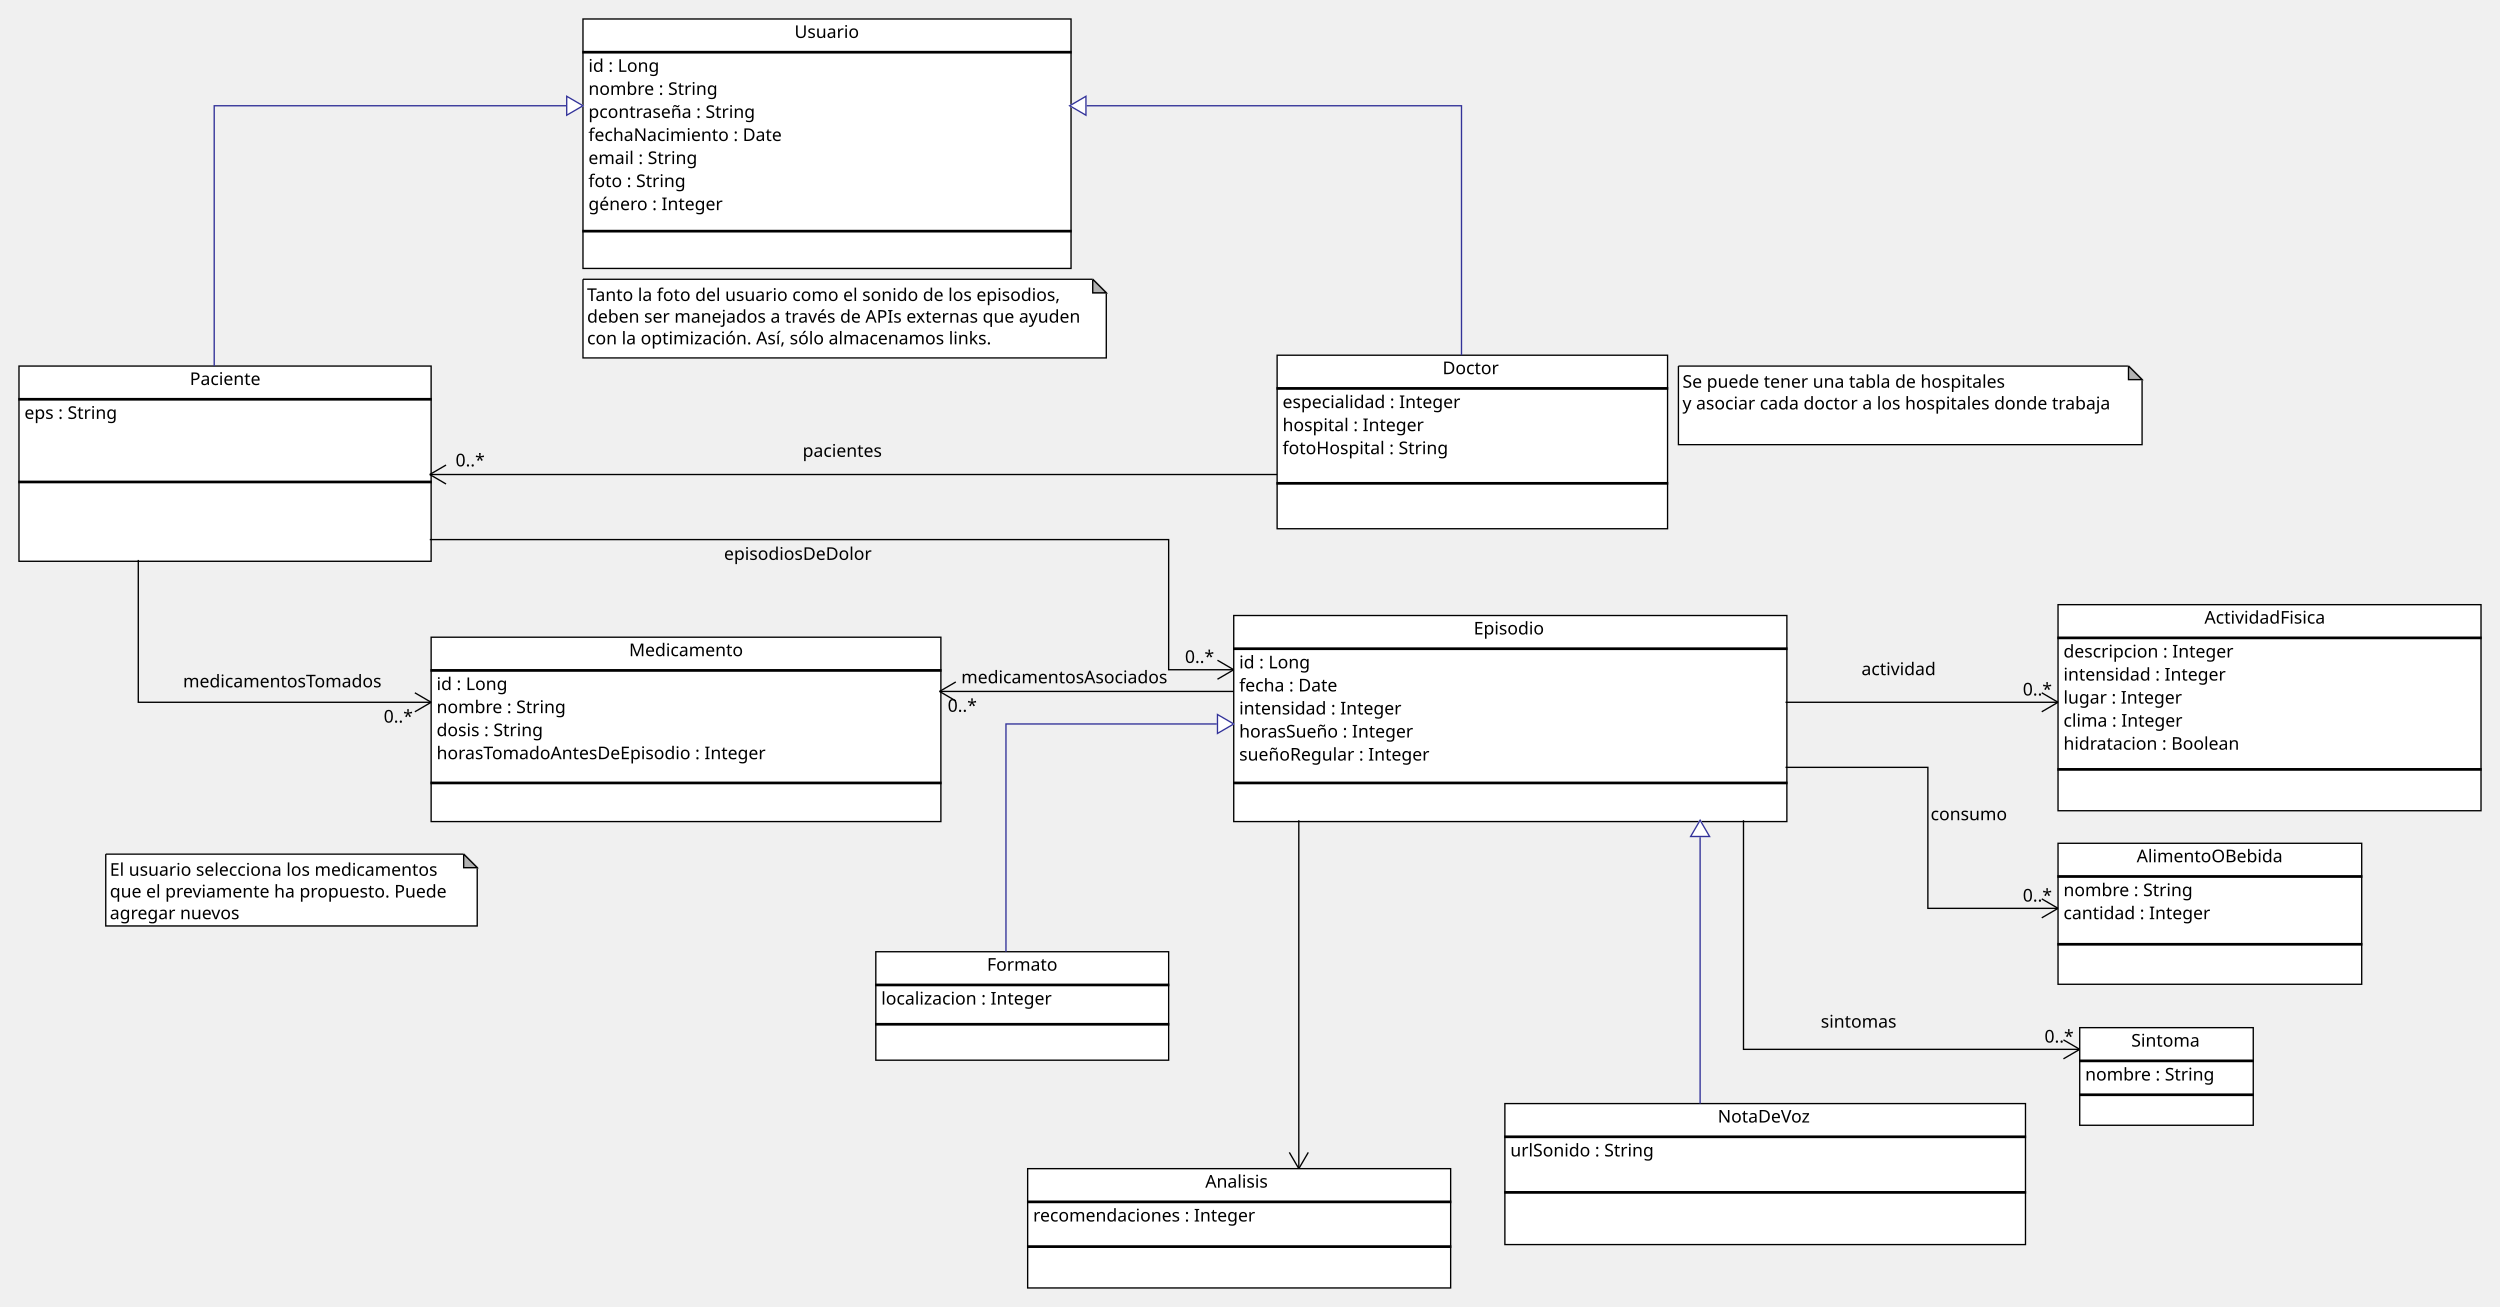
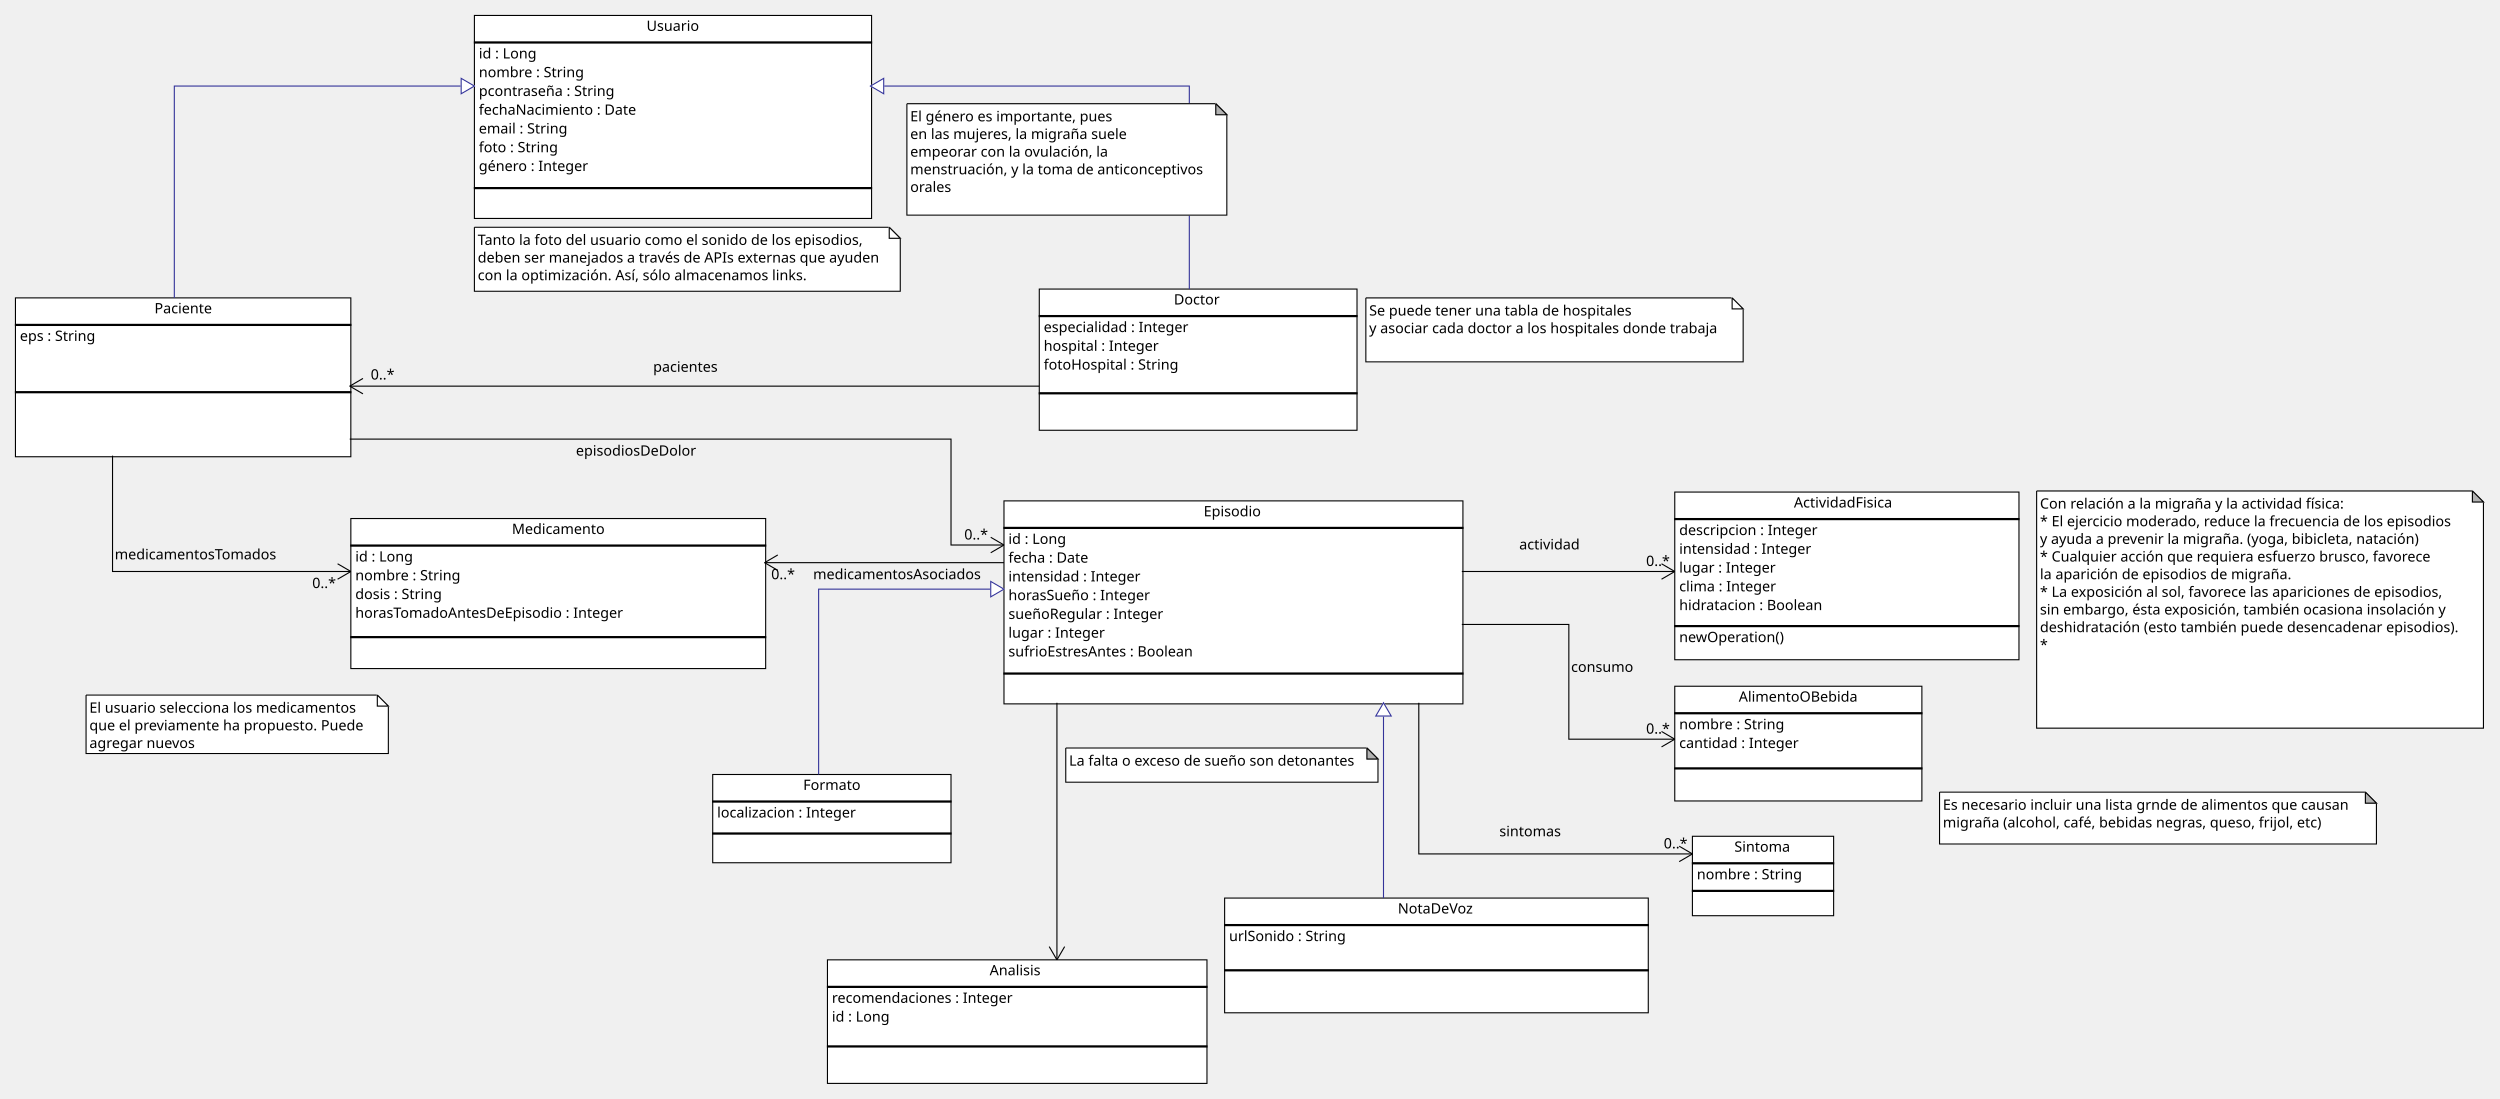
- <svg xmlns="http://www.w3.org/2000/svg" height="964" version="1.1" width="1844">
+ <svg xmlns="http://www.w3.org/2000/svg" height="996" version="1.1" width="2266">
  <rect fill="#ffffff" height="184" stroke="#ffffff" stroke-width="1" width="360" x="430" y="14" />
  <rect fill="none" height="184" stroke="#000000" stroke-width="1" width="360" x="430" y="14" />
  <text font-family="Lucida Grande" font-size="13" x="586" y="28">
Usuario</text>
  <rect fill="#000000" height="1" stroke="#000000" stroke-width="1" width="360" x="430" y="38" />
  <text font-family="Lucida Grande" font-size="13" x="434" y="53">
id : Long</text>
  <text font-family="Lucida Grande" font-size="13" x="434" y="70">
nombre : String</text>
  <text font-family="Lucida Grande" font-size="13" x="434" y="87">
pcontraseña : String</text>
  <text font-family="Lucida Grande" font-size="13" x="434" y="104">
fechaNacimiento : Date</text>
  <text font-family="Lucida Grande" font-size="13" x="434" y="121">
email : String</text>
  <text font-family="Lucida Grande" font-size="13" x="434" y="138">
foto : String</text>
  <text font-family="Lucida Grande" font-size="13" x="434" y="155">
género : Integer</text>
  <rect fill="#000000" height="1" stroke="#000000" stroke-width="1" width="360" x="430" y="170" />
  <rect fill="#ffffff" height="144" stroke="#ffffff" stroke-width="1" width="304" x="14" y="270" />
  <rect fill="none" height="144" stroke="#000000" stroke-width="1" width="304" x="14" y="270" />
  <text font-family="Lucida Grande" font-size="13" x="140" y="284">
Paciente</text>
  <rect fill="#000000" height="1" stroke="#000000" stroke-width="1" width="304" x="14" y="294" />
  <text font-family="Lucida Grande" font-size="13" x="18" y="309">
eps : String</text>
  <rect fill="#000000" height="1" stroke="#000000" stroke-width="1" width="304" x="14" y="355" />
  <polyline fill="none" points="158,270 158,78 430,78" stroke="#333399" stroke-width="1" />
  <polygon fill="#ffffff" points="430,78 418,85 418,71" stroke="#ffffff" stroke-width="1" />
  <polygon fill="none" points="430,78 418,85 418,71" stroke="#333399" stroke-width="1" />
  <rect fill="#ffffff" height="128" stroke="#ffffff" stroke-width="1" width="288" x="942" y="262" />
  <rect fill="none" height="128" stroke="#000000" stroke-width="1" width="288" x="942" y="262" />
  <text font-family="Lucida Grande" font-size="13" x="1064" y="276">
Doctor</text>
  <rect fill="#000000" height="1" stroke="#000000" stroke-width="1" width="288" x="942" y="286" />
  <text font-family="Lucida Grande" font-size="13" x="946" y="301">
especialidad : Integer</text>
  <text font-family="Lucida Grande" font-size="13" x="946" y="318">
hospital : Integer</text>
  <text font-family="Lucida Grande" font-size="13" x="946" y="335">
fotoHospital : String</text>
  <rect fill="#000000" height="1" stroke="#000000" stroke-width="1" width="288" x="942" y="356" />
  <polyline fill="none" points="1078,262 1078,78 789,78" stroke="#333399" stroke-width="1" />
  <polygon fill="#ffffff" points="789,78 801,71 801,85" stroke="#ffffff" stroke-width="1" />
  <polygon fill="none" points="789,78 801,71 801,85" stroke="#333399" stroke-width="1" />
  <polygon fill="#ffffff" points="430,206 806,206 816,216 816,264 430,264 430,206" stroke="#ffffff" stroke-width="1" />
  <polyline fill="none" points="430,206 806,206 816,216 816,264 430,264 430,206" stroke="#000000" stroke-width="1" />
-   <polygon fill="#b2b2b2" points="806,206 816,216 806,216 806,206" stroke="#b2b2b2" stroke-width="1" />
+   <polygon fill="#ffffff" points="806,206 816,216 806,216 806,206" stroke="#ffffff" stroke-width="1" />
  <polyline fill="none" points="806,206 816,216 806,216 806,206" stroke="#000000" stroke-width="1" />
  <text font-family="Lucida Grande" font-size="13" x="433" y="222">
Tanto la foto del usuario como el sonido de los episodios, </text>
  <text font-family="Lucida Grande" font-size="13" x="433" y="238">
deben ser manejados a través de APIs externas que ayuden</text>
  <text font-family="Lucida Grande" font-size="13" x="433" y="254">
con la optimización. Así, sólo almacenamos links.</text>
  <polygon fill="#ffffff" points="1238,270 1570,270 1580,280 1580,328 1238,328 1238,270" stroke="#ffffff" stroke-width="1" />
  <polyline fill="none" points="1238,270 1570,270 1580,280 1580,328 1238,328 1238,270" stroke="#000000" stroke-width="1" />
-   <polygon fill="#b2b2b2" points="1570,270 1580,280 1570,280 1570,270" stroke="#b2b2b2" stroke-width="1" />
+   <polygon fill="#ffffff" points="1570,270 1580,280 1570,280 1570,270" stroke="#ffffff" stroke-width="1" />
  <polyline fill="none" points="1570,270 1580,280 1570,280 1570,270" stroke="#000000" stroke-width="1" />
  <text font-family="Lucida Grande" font-size="13" x="1241" y="286">
Se puede tener una tabla de hospitales </text>
  <text font-family="Lucida Grande" font-size="13" x="1241" y="302">
y asociar cada doctor a los hospitales donde trabaja</text>
  <polyline fill="none" points="942,350 317,350" stroke="#000000" stroke-width="1" />
  <line fill="#000000" stroke="#000000" stroke-width="1" x1="329" x2="317" y1="343" y2="350" />
  <line fill="#000000" stroke="#000000" stroke-width="1" x1="329" x2="317" y1="357" y2="350" />
  <text font-family="Lucida Grande" font-size="13" x="592" y="337">
pacientes</text>
  <text font-family="Lucida Grande" font-size="13" x="336" y="344">
0..*</text>
  <rect fill="#ffffff" height="136" stroke="#ffffff" stroke-width="1" width="376" x="318" y="470" />
  <rect fill="none" height="136" stroke="#000000" stroke-width="1" width="376" x="318" y="470" />
  <text font-family="Lucida Grande" font-size="13" x="464" y="484">
Medicamento</text>
  <rect fill="#000000" height="1" stroke="#000000" stroke-width="1" width="376" x="318" y="494" />
  <text font-family="Lucida Grande" font-size="13" x="322" y="509">
id : Long</text>
  <text font-family="Lucida Grande" font-size="13" x="322" y="526">
nombre : String</text>
  <text font-family="Lucida Grande" font-size="13" x="322" y="543">
dosis : String</text>
  <text font-family="Lucida Grande" font-size="13" x="322" y="560">
horasTomadoAntesDeEpisodio : Integer</text>
  <rect fill="#000000" height="1" stroke="#000000" stroke-width="1" width="376" x="318" y="577" />
  <polyline fill="none" points="102,413 102,518 318,518" stroke="#000000" stroke-width="1" />
  <line fill="#000000" stroke="#000000" stroke-width="1" x1="306" x2="318" y1="525" y2="518" />
  <line fill="#000000" stroke="#000000" stroke-width="1" x1="306" x2="318" y1="511" y2="518" />
-   <text font-family="Lucida Grande" font-size="13" x="135" y="507">
+   <text font-family="Lucida Grande" font-size="13" x="104" y="507">
medicamentosTomados</text>
  <text font-family="Lucida Grande" font-size="13" x="283" y="533">
0..*</text>
-   <rect fill="#ffffff" height="152" stroke="#ffffff" stroke-width="1" width="408" x="910" y="454" />
-   <rect fill="none" height="152" stroke="#000000" stroke-width="1" width="408" x="910" y="454" />
-   <text font-family="Lucida Grande" font-size="13" x="1087" y="468">
+   <rect fill="#ffffff" height="184" stroke="#ffffff" stroke-width="1" width="416" x="910" y="454" />
+   <rect fill="none" height="184" stroke="#000000" stroke-width="1" width="416" x="910" y="454" />
+   <text font-family="Lucida Grande" font-size="13" x="1091" y="468">
Episodio</text>
-   <rect fill="#000000" height="1" stroke="#000000" stroke-width="1" width="408" x="910" y="478" />
+   <rect fill="#000000" height="1" stroke="#000000" stroke-width="1" width="416" x="910" y="478" />
  <text font-family="Lucida Grande" font-size="13" x="914" y="493">
id : Long</text>
  <text font-family="Lucida Grande" font-size="13" x="914" y="510">
fecha : Date</text>
  <text font-family="Lucida Grande" font-size="13" x="914" y="527">
intensidad : Integer</text>
  <text font-family="Lucida Grande" font-size="13" x="914" y="544">
horasSueño : Integer</text>
  <text font-family="Lucida Grande" font-size="13" x="914" y="561">
sueñoRegular : Integer</text>
-   <rect fill="#000000" height="1" stroke="#000000" stroke-width="1" width="408" x="910" y="577" />
+   <text font-family="Lucida Grande" font-size="13" x="914" y="578">
+ lugar : Integer</text>
+   <text font-family="Lucida Grande" font-size="13" x="914" y="595">
+ sufrioEstresAntes : Boolean</text>
+   <rect fill="#000000" height="1" stroke="#000000" stroke-width="1" width="416" x="910" y="610" />
  <rect fill="#ffffff" height="80" stroke="#ffffff" stroke-width="1" width="216" x="646" y="702" />
  <rect fill="none" height="80" stroke="#000000" stroke-width="1" width="216" x="646" y="702" />
  <text font-family="Lucida Grande" font-size="13" x="728" y="716">
Formato</text>
  <rect fill="#000000" height="1" stroke="#000000" stroke-width="1" width="216" x="646" y="726" />
  <text font-family="Lucida Grande" font-size="13" x="650" y="741">
localizacion : Integer</text>
  <rect fill="#000000" height="1" stroke="#000000" stroke-width="1" width="216" x="646" y="755" />
  <polyline fill="none" points="742,702 742,534 910,534" stroke="#333399" stroke-width="1" />
  <polygon fill="#ffffff" points="910,534 898,541 898,527" stroke="#ffffff" stroke-width="1" />
  <polygon fill="none" points="910,534 898,541 898,527" stroke="#333399" stroke-width="1" />
  <rect fill="#ffffff" height="104" stroke="#ffffff" stroke-width="1" width="384" x="1110" y="814" />
  <rect fill="none" height="104" stroke="#000000" stroke-width="1" width="384" x="1110" y="814" />
  <text font-family="Lucida Grande" font-size="13" x="1267" y="828">
NotaDeVoz</text>
  <rect fill="#000000" height="1" stroke="#000000" stroke-width="1" width="384" x="1110" y="838" />
  <text font-family="Lucida Grande" font-size="13" x="1114" y="853">
urlSonido : String</text>
  <rect fill="#000000" height="1" stroke="#000000" stroke-width="1" width="384" x="1110" y="879" />
-   <polyline fill="none" points="1254,814 1254,605" stroke="#333399" stroke-width="1" />
-   <polygon fill="#ffffff" points="1254,605 1261,617 1247,617" stroke="#ffffff" stroke-width="1" />
-   <polygon fill="none" points="1254,605 1261,617 1247,617" stroke="#333399" stroke-width="1" />
+   <polyline fill="none" points="1254,814 1254,637" stroke="#333399" stroke-width="1" />
+   <polygon fill="#ffffff" points="1254,637 1261,649 1247,649" stroke="#ffffff" stroke-width="1" />
+   <polygon fill="none" points="1254,637 1261,649 1247,649" stroke="#333399" stroke-width="1" />
  <polyline fill="none" points="317,398 862,398 862,494 910,494" stroke="#000000" stroke-width="1" />
  <line fill="#000000" stroke="#000000" stroke-width="1" x1="898" x2="910" y1="501" y2="494" />
  <line fill="#000000" stroke="#000000" stroke-width="1" x1="898" x2="910" y1="487" y2="494" />
-   <text font-family="Lucida Grande" font-size="13" x="534" y="413">
+   <text font-family="Lucida Grande" font-size="13" x="522" y="413">
episodiosDeDolor</text>
  <text font-family="Lucida Grande" font-size="13" x="874" y="489">
0..*</text>
  <polyline fill="none" points="910,510 693,510" stroke="#000000" stroke-width="1" />
  <line fill="#000000" stroke="#000000" stroke-width="1" x1="705" x2="693" y1="503" y2="510" />
  <line fill="#000000" stroke="#000000" stroke-width="1" x1="705" x2="693" y1="517" y2="510" />
-   <text font-family="Lucida Grande" font-size="13" x="709" y="504">
+   <text font-family="Lucida Grande" font-size="13" x="737" y="525">
medicamentosAsociados</text>
  <text font-family="Lucida Grande" font-size="13" x="699" y="525">
0..*</text>
  <rect fill="#ffffff" height="152" stroke="#ffffff" stroke-width="1" width="312" x="1518" y="446" />
  <rect fill="none" height="152" stroke="#000000" stroke-width="1" width="312" x="1518" y="446" />
  <text font-family="Lucida Grande" font-size="13" x="1626" y="460">
ActividadFisica</text>
  <rect fill="#000000" height="1" stroke="#000000" stroke-width="1" width="312" x="1518" y="470" />
  <text font-family="Lucida Grande" font-size="13" x="1522" y="485">
descripcion : Integer</text>
  <text font-family="Lucida Grande" font-size="13" x="1522" y="502">
intensidad : Integer</text>
  <text font-family="Lucida Grande" font-size="13" x="1522" y="519">
lugar : Integer</text>
  <text font-family="Lucida Grande" font-size="13" x="1522" y="536">
clima : Integer</text>
  <text font-family="Lucida Grande" font-size="13" x="1522" y="553">
hidratacion : Boolean</text>
  <rect fill="#000000" height="1" stroke="#000000" stroke-width="1" width="312" x="1518" y="567" />
+   <text font-family="Lucida Grande" font-size="13" x="1522" y="582">
+ newOperation()</text>
  <rect fill="#ffffff" height="104" stroke="#ffffff" stroke-width="1" width="224" x="1518" y="622" />
  <rect fill="none" height="104" stroke="#000000" stroke-width="1" width="224" x="1518" y="622" />
  <text font-family="Lucida Grande" font-size="13" x="1576" y="636">
AlimentoOBebida</text>
  <rect fill="#000000" height="1" stroke="#000000" stroke-width="1" width="224" x="1518" y="646" />
  <text font-family="Lucida Grande" font-size="13" x="1522" y="661">
nombre : String</text>
  <text font-family="Lucida Grande" font-size="13" x="1522" y="678">
cantidad : Integer</text>
  <rect fill="#000000" height="1" stroke="#000000" stroke-width="1" width="224" x="1518" y="696" />
-   <polyline fill="none" points="1317,518 1518,518" stroke="#000000" stroke-width="1" />
+   <polyline fill="none" points="1325,518 1518,518" stroke="#000000" stroke-width="1" />
  <line fill="#000000" stroke="#000000" stroke-width="1" x1="1506" x2="1518" y1="525" y2="518" />
  <line fill="#000000" stroke="#000000" stroke-width="1" x1="1506" x2="1518" y1="511" y2="518" />
-   <text font-family="Lucida Grande" font-size="13" x="1373" y="498">
+   <text font-family="Lucida Grande" font-size="13" x="1377" y="498">
actividad</text>
  <text font-family="Lucida Grande" font-size="13" x="1492" y="513">
0..*</text>
-   <polyline fill="none" points="1317,566 1422,566 1422,670 1518,670" stroke="#000000" stroke-width="1" />
+   <polyline fill="none" points="1325,566 1422,566 1422,670 1518,670" stroke="#000000" stroke-width="1" />
  <line fill="#000000" stroke="#000000" stroke-width="1" x1="1506" x2="1518" y1="677" y2="670" />
  <line fill="#000000" stroke="#000000" stroke-width="1" x1="1506" x2="1518" y1="663" y2="670" />
-   <text font-family="Lucida Grande" font-size="13" x="1424" y="605">
+   <text font-family="Lucida Grande" font-size="13" x="1424" y="609">
consumo</text>
  <text font-family="Lucida Grande" font-size="13" x="1492" y="665">
0..*</text>
-   <rect fill="#ffffff" height="88" stroke="#ffffff" stroke-width="1" width="312" x="758" y="862" />
-   <rect fill="none" height="88" stroke="#000000" stroke-width="1" width="312" x="758" y="862" />
-   <text font-family="Lucida Grande" font-size="13" x="889" y="876">
+   <rect fill="#ffffff" height="112" stroke="#ffffff" stroke-width="1" width="344" x="750" y="870" />
+   <rect fill="none" height="112" stroke="#000000" stroke-width="1" width="344" x="750" y="870" />
+   <text font-family="Lucida Grande" font-size="13" x="897" y="884">
Analisis</text>
-   <rect fill="#000000" height="1" stroke="#000000" stroke-width="1" width="312" x="758" y="886" />
-   <text font-family="Lucida Grande" font-size="13" x="762" y="901">
+   <rect fill="#000000" height="1" stroke="#000000" stroke-width="1" width="344" x="750" y="894" />
+   <text font-family="Lucida Grande" font-size="13" x="754" y="909">
recomendaciones : Integer</text>
-   <rect fill="#000000" height="1" stroke="#000000" stroke-width="1" width="312" x="758" y="919" />
-   <polyline fill="none" points="958,605 958,862" stroke="#000000" stroke-width="1" />
-   <line fill="#000000" stroke="#000000" stroke-width="1" x1="951" x2="958" y1="850" y2="862" />
-   <line fill="#000000" stroke="#000000" stroke-width="1" x1="965" x2="958" y1="850" y2="862" />
+   <text font-family="Lucida Grande" font-size="13" x="754" y="926">
+ id : Long</text>
+   <rect fill="#000000" height="1" stroke="#000000" stroke-width="1" width="344" x="750" y="948" />
+   <polyline fill="none" points="958,637 958,870" stroke="#000000" stroke-width="1" />
+   <line fill="#000000" stroke="#000000" stroke-width="1" x1="951" x2="958" y1="858" y2="870" />
+   <line fill="#000000" stroke="#000000" stroke-width="1" x1="965" x2="958" y1="858" y2="870" />
  <rect fill="#ffffff" height="72" stroke="#ffffff" stroke-width="1" width="128" x="1534" y="758" />
  <rect fill="none" height="72" stroke="#000000" stroke-width="1" width="128" x="1534" y="758" />
  <text font-family="Lucida Grande" font-size="13" x="1572" y="772">
Sintoma</text>
  <rect fill="#000000" height="1" stroke="#000000" stroke-width="1" width="128" x="1534" y="782" />
  <text font-family="Lucida Grande" font-size="13" x="1538" y="797">
nombre : String</text>
  <rect fill="#000000" height="1" stroke="#000000" stroke-width="1" width="128" x="1534" y="807" />
-   <polyline fill="none" points="1286,605 1286,774 1534,774" stroke="#000000" stroke-width="1" />
+   <polyline fill="none" points="1286,637 1286,774 1534,774" stroke="#000000" stroke-width="1" />
  <line fill="#000000" stroke="#000000" stroke-width="1" x1="1522" x2="1534" y1="781" y2="774" />
  <line fill="#000000" stroke="#000000" stroke-width="1" x1="1522" x2="1534" y1="767" y2="774" />
-   <text font-family="Lucida Grande" font-size="13" x="1343" y="758">
+   <text font-family="Lucida Grande" font-size="13" x="1359" y="758">
sintomas</text>
  <text font-family="Lucida Grande" font-size="13" x="1508" y="769">
0..*</text>
  <polygon fill="#ffffff" points="78,630 342,630 352,640 352,683 78,683 78,630" stroke="#ffffff" stroke-width="1" />
  <polyline fill="none" points="78,630 342,630 352,640 352,683 78,683 78,630" stroke="#000000" stroke-width="1" />
-   <polygon fill="#b2b2b2" points="342,630 352,640 342,640 342,630" stroke="#b2b2b2" stroke-width="1" />
+   <polygon fill="#ffffff" points="342,630 352,640 342,640 342,630" stroke="#ffffff" stroke-width="1" />
  <polyline fill="none" points="342,630 352,640 342,640 342,630" stroke="#000000" stroke-width="1" />
  <text font-family="Lucida Grande" font-size="13" x="81" y="646">
El usuario selecciona los medicamentos</text>
  <text font-family="Lucida Grande" font-size="13" x="81" y="662">
que el previamente ha propuesto. Puede </text>
  <text font-family="Lucida Grande" font-size="13" x="81" y="678">
agregar nuevos</text>
+   <polygon fill="#ffffff" points="1846,445 2241,445 2251,455 2251,660 1846,660 1846,445" stroke="#ffffff" stroke-width="1" />
+   <polyline fill="none" points="1846,445 2241,445 2251,455 2251,660 1846,660 1846,445" stroke="#000000" stroke-width="1" />
+   <polygon fill="#b2b2b2" points="2241,445 2251,455 2241,455 2241,445" stroke="#b2b2b2" stroke-width="1" />
+   <polyline fill="none" points="2241,445 2251,455 2241,455 2241,445" stroke="#000000" stroke-width="1" />
+   <text font-family="Lucida Grande" font-size="13" x="1849" y="461">
+ Con relación a la migraña y la actividad física:</text>
+   <text font-family="Lucida Grande" font-size="13" x="1849" y="477">
+ * El ejercicio moderado, reduce la frecuencia de los episodios </text>
+   <text font-family="Lucida Grande" font-size="13" x="1849" y="493">
+  y ayuda a prevenir la migraña. (yoga, bibicleta, natación)</text>
+   <text font-family="Lucida Grande" font-size="13" x="1849" y="509">
+ * Cualquier acción que requiera esfuerzo brusco, favorece </text>
+   <text font-family="Lucida Grande" font-size="13" x="1849" y="525">
+ la aparición de episodios de migraña.</text>
+   <text font-family="Lucida Grande" font-size="13" x="1849" y="541">
+ * La exposición al sol, favorece las apariciones de episodios, </text>
+   <text font-family="Lucida Grande" font-size="13" x="1849" y="557">
+ sin embargo, ésta exposición, también ocasiona insolación y</text>
+   <text font-family="Lucida Grande" font-size="13" x="1849" y="573">
+ deshidratación (esto también puede desencadenar episodios).</text>
+   <text font-family="Lucida Grande" font-size="13" x="1849" y="589">
+ * </text>
+   <polygon fill="#ffffff" points="822,94 1102,94 1112,104 1112,195 822,195 822,94" stroke="#ffffff" stroke-width="1" />
+   <polyline fill="none" points="822,94 1102,94 1112,104 1112,195 822,195 822,94" stroke="#000000" stroke-width="1" />
+   <polygon fill="#b2b2b2" points="1102,94 1112,104 1102,104 1102,94" stroke="#b2b2b2" stroke-width="1" />
+   <polyline fill="none" points="1102,94 1112,104 1102,104 1102,94" stroke="#000000" stroke-width="1" />
+   <text font-family="Lucida Grande" font-size="13" x="825" y="110">
+ El género es importante, pues</text>
+   <text font-family="Lucida Grande" font-size="13" x="825" y="126">
+ en las mujeres, la migraña suele</text>
+   <text font-family="Lucida Grande" font-size="13" x="825" y="142">
+ empeorar con la ovulación, la</text>
+   <text font-family="Lucida Grande" font-size="13" x="825" y="158">
+ menstruación, y la toma de anticonceptivos</text>
+   <text font-family="Lucida Grande" font-size="13" x="825" y="174">
+ orales</text>
+   <polygon fill="#ffffff" points="1758,718 2144,718 2154,728 2154,765 1758,765 1758,718" stroke="#ffffff" stroke-width="1" />
+   <polyline fill="none" points="1758,718 2144,718 2154,728 2154,765 1758,765 1758,718" stroke="#000000" stroke-width="1" />
+   <polygon fill="#b2b2b2" points="2144,718 2154,728 2144,728 2144,718" stroke="#b2b2b2" stroke-width="1" />
+   <polyline fill="none" points="2144,718 2154,728 2144,728 2144,718" stroke="#000000" stroke-width="1" />
+   <text font-family="Lucida Grande" font-size="13" x="1761" y="734">
+ Es necesario incluir una lista grnde de alimentos que causan</text>
+   <text font-family="Lucida Grande" font-size="13" x="1761" y="750">
+ migraña (alcohol, café, bebidas negras, queso, frijol, etc)</text>
+   <polygon fill="#ffffff" points="966,678 1239,678 1249,688 1249,709 966,709 966,678" stroke="#ffffff" stroke-width="1" />
+   <polyline fill="none" points="966,678 1239,678 1249,688 1249,709 966,709 966,678" stroke="#000000" stroke-width="1" />
+   <polygon fill="#b2b2b2" points="1239,678 1249,688 1239,688 1239,678" stroke="#b2b2b2" stroke-width="1" />
+   <polyline fill="none" points="1239,678 1249,688 1239,688 1239,678" stroke="#000000" stroke-width="1" />
+   <text font-family="Lucida Grande" font-size="13" x="969" y="694">
+ La falta o exceso de sueño son detonantes</text>
</svg>
